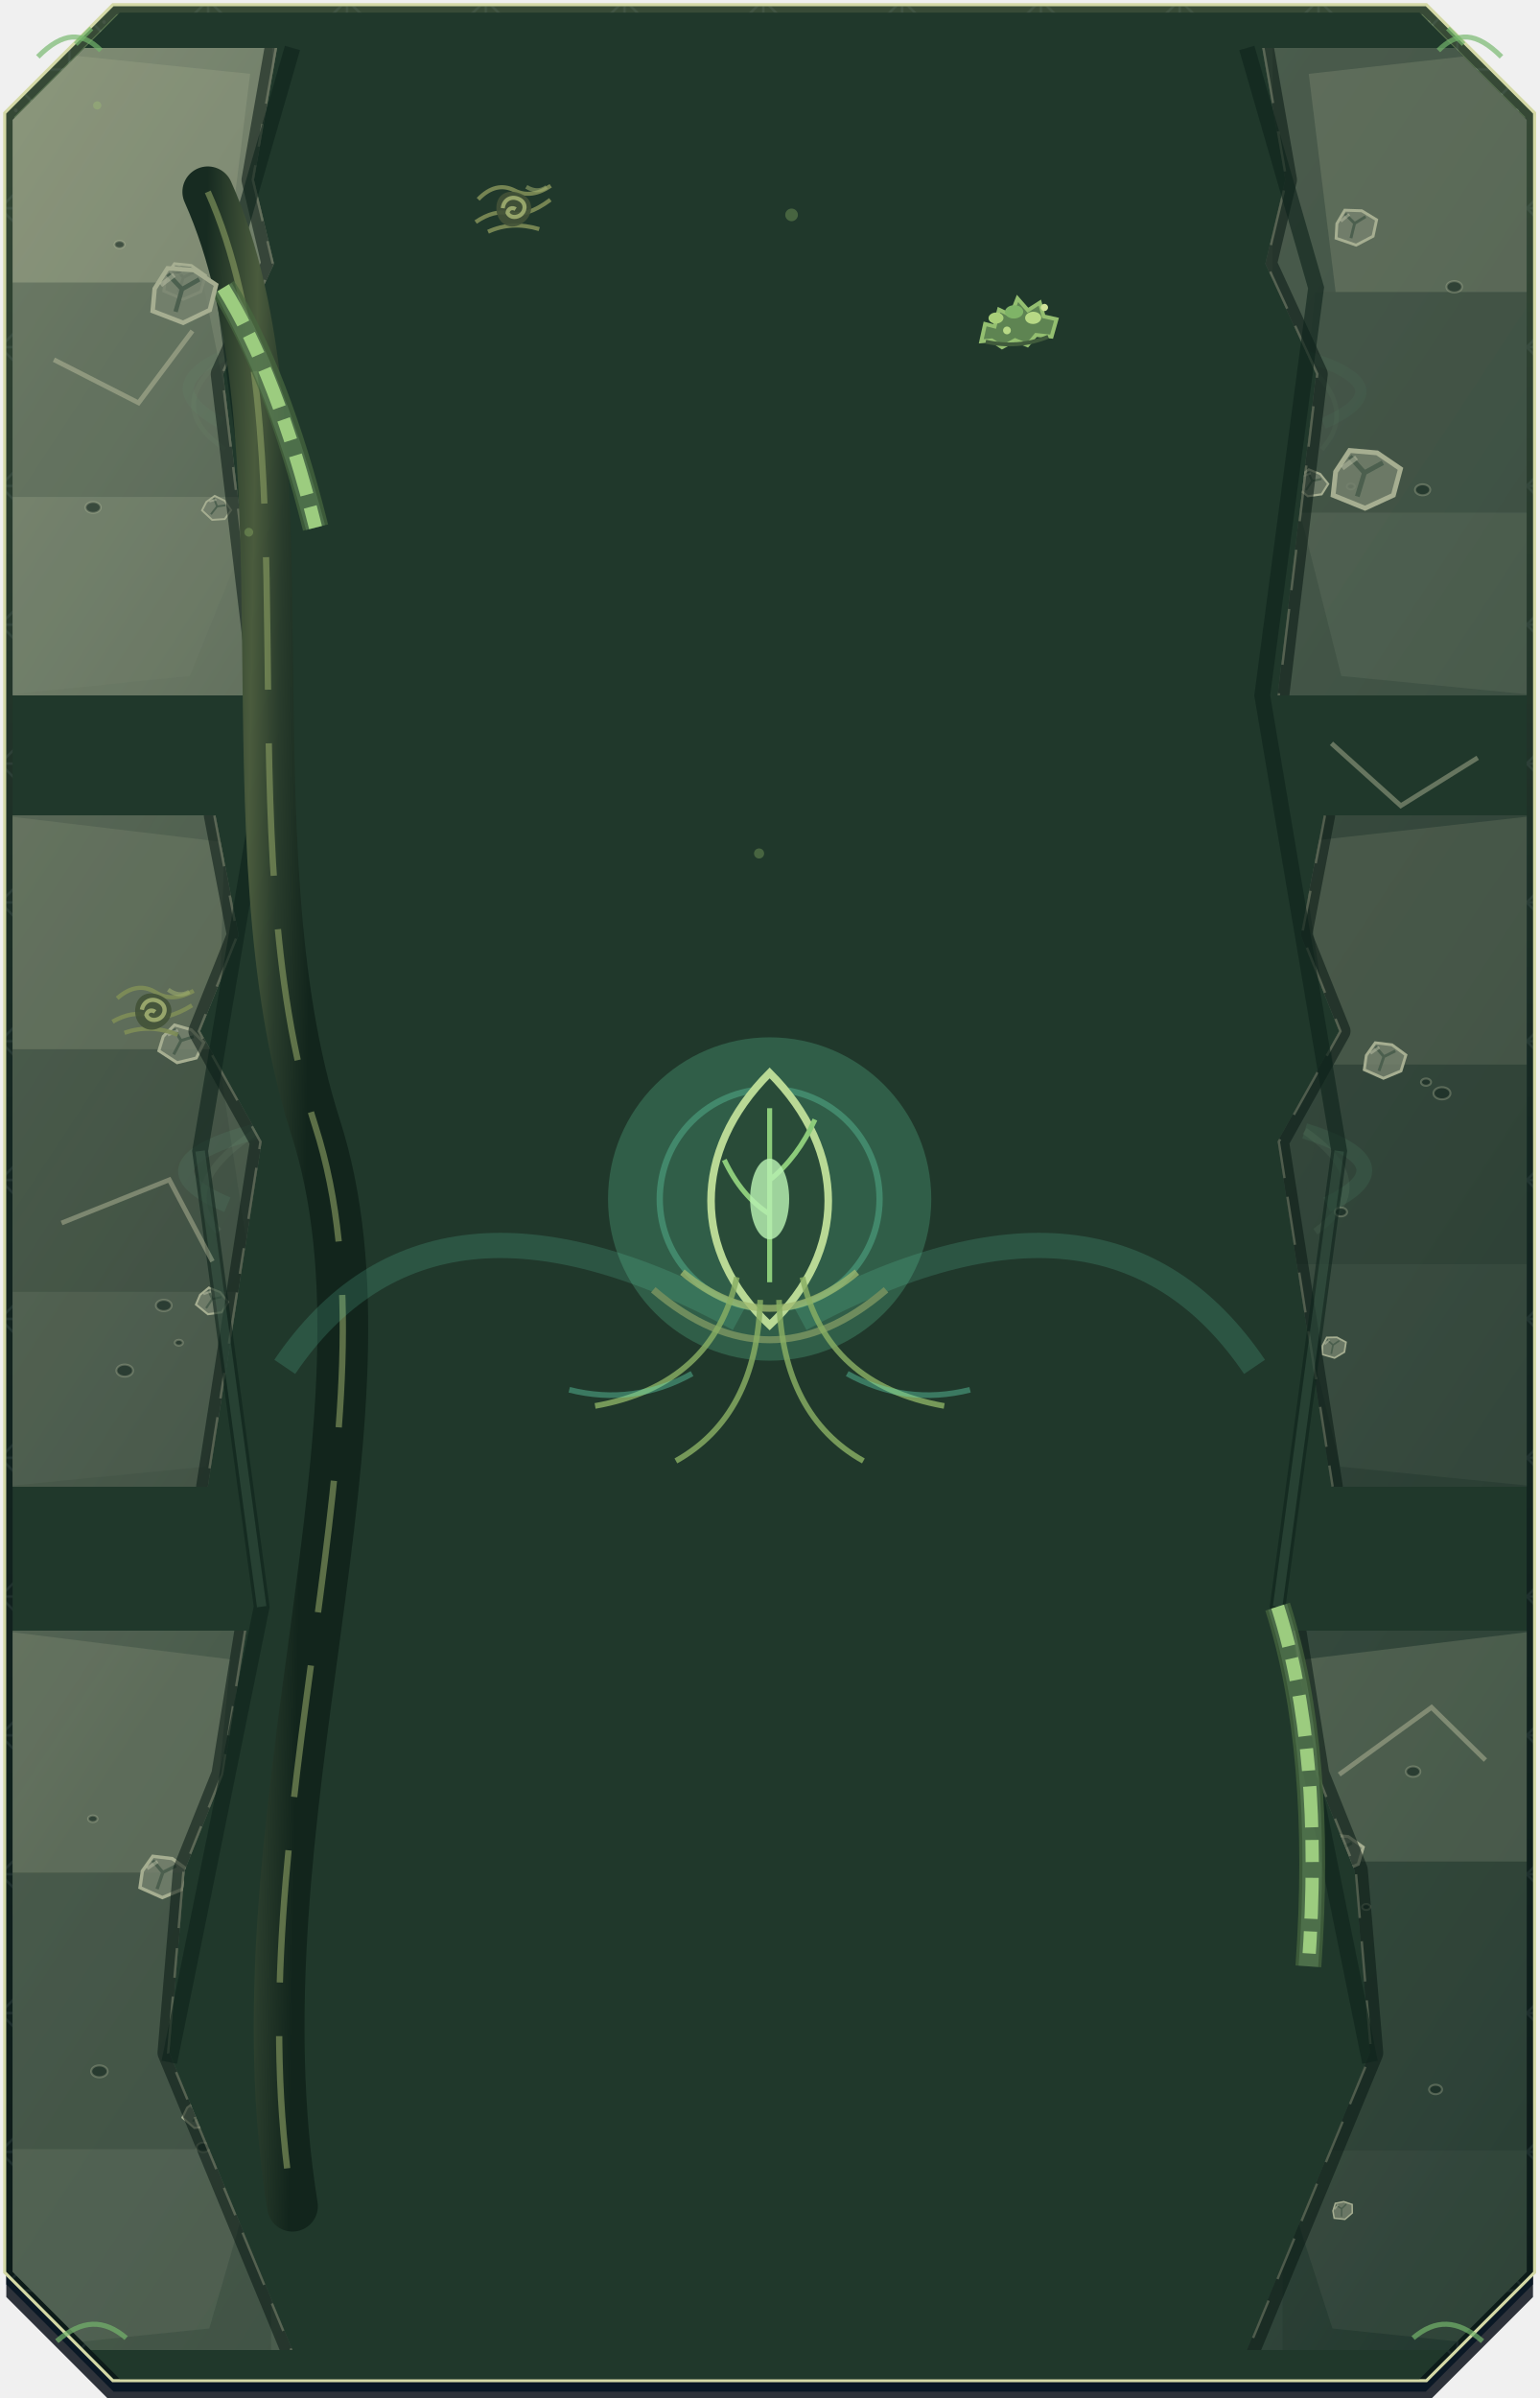
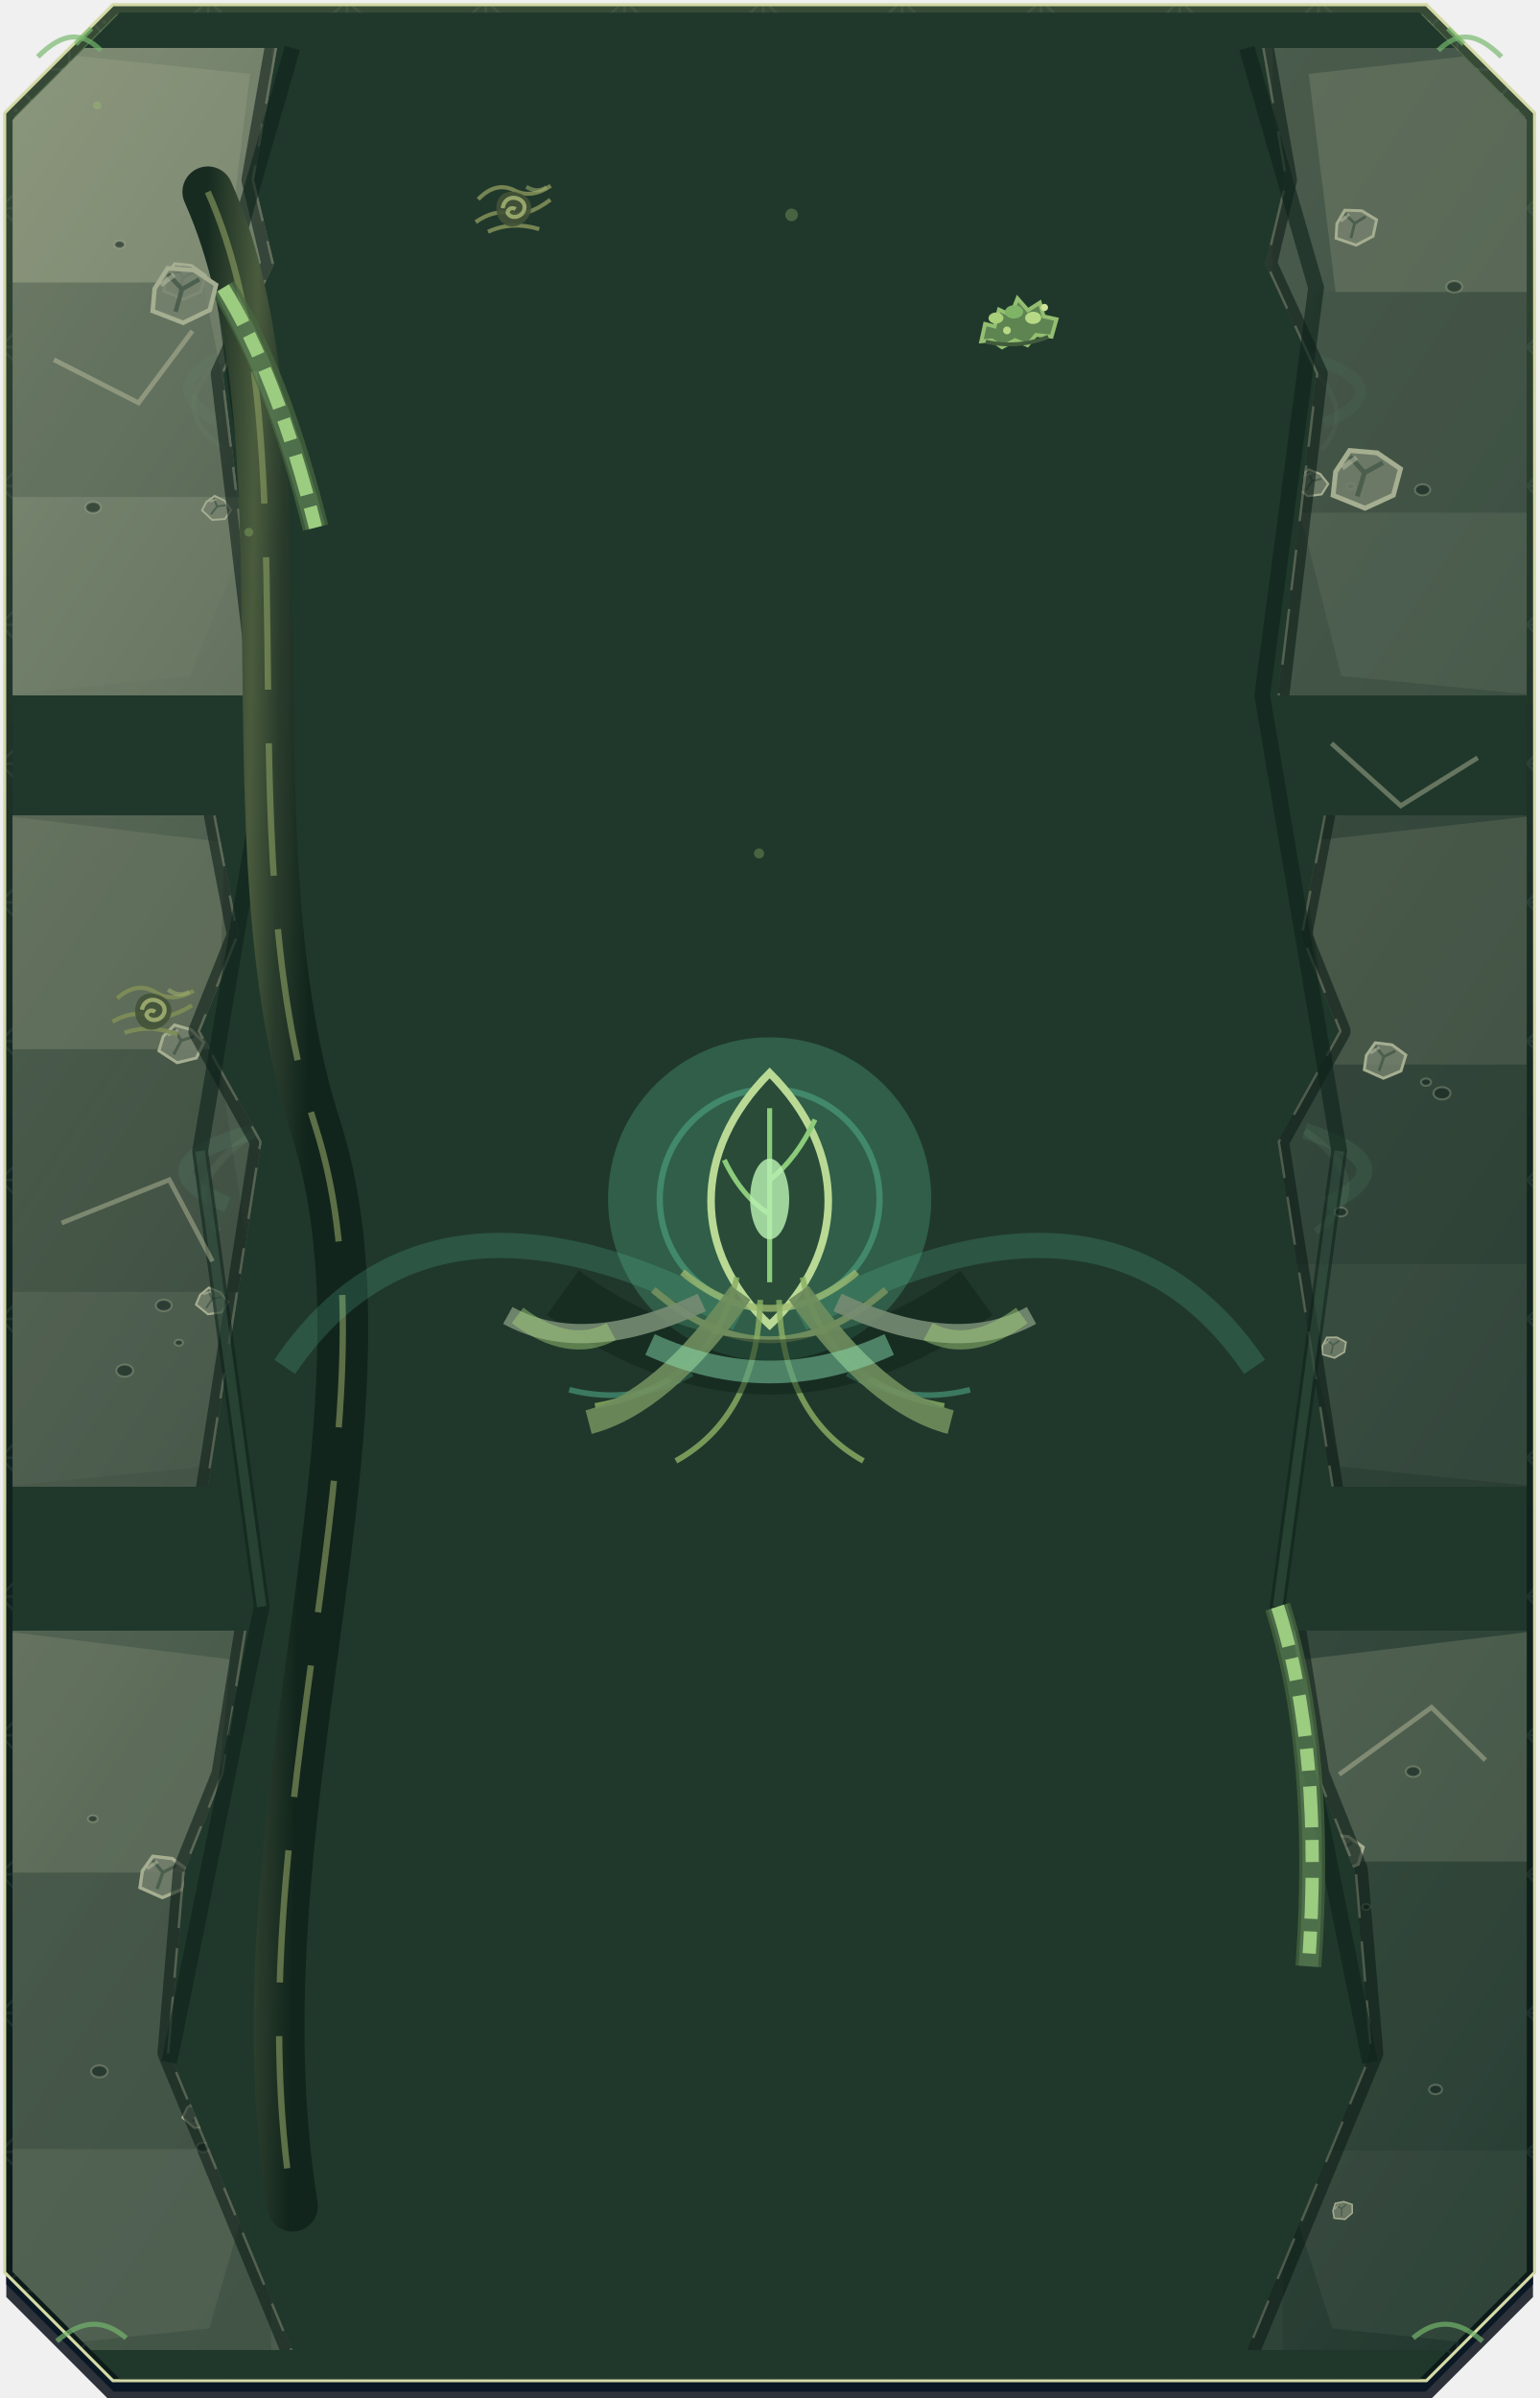
<svg xmlns="http://www.w3.org/2000/svg" width="976" height="1520" viewBox="0 0 488 760" role="img" aria-label="M7 panel normal" data-style="m11-enchanted-forest@0.1.0" data-geometry-shape="chamfered-angular" data-corner-radius="2" data-end-cap-depth="34">
  <defs>
    <linearGradient id="m11-panel-488x760-normal-plate" x1="0" y1="0" x2="0" y2="1">
      <stop offset="0" stop-color="#5C7650" />
      <stop offset=".48" stop-color="#20382B" />
      <stop offset="1" stop-color="#13251E" />
    </linearGradient>
    <linearGradient id="m11-panel-488x760-normal-primary" x1="0" y1="0" x2="0" y2="1">
      <stop offset="0" stop-color="#F1E8C8" />
      <stop offset=".45" stop-color="#66D9B2" />
      <stop offset="1" stop-color="#2A856F" />
    </linearGradient>
    <linearGradient id="m11-panel-488x760-normal-energy" x1="0" y1="0" x2="1" y2="0">
      <stop offset="0" stop-color="#B8E0A5" stop-opacity="0" />
      <stop offset=".5" stop-color="#B8E0A5" stop-opacity=".86" />
      <stop offset="1" stop-color="#B8E0A5" stop-opacity="0" />
    </linearGradient>
    <pattern id="m11-panel-488x760-normal-grain" width="28" height="28" patternUnits="userSpaceOnUse">
      <circle cx="5" cy="7" r=".6" fill="#FFFFFF" fill-opacity=".12" />
      <circle cx="20" cy="15" r=".45" fill="#061321" fill-opacity=".2" />
    </pattern>
    <pattern id="m11-panel-488x760-normal-plate-pattern" width="44" height="44" patternUnits="userSpaceOnUse">
      <path d="M0 22H44M22 0V44M0 22L22 0 44 22 22 44Z" fill="none" stroke="#D8FBFF" stroke-opacity=".12" stroke-width=".8" />
    </pattern>
    <mask id="m11-panel-488x760-normal-mask">
      <path d="M36 2H452L486 36V720L452 754H36L2 720V36Z" fill="white" />
    </mask>
  </defs>
  <g opacity="1">
    <g id="m11-panel-488x760-normal-outer-shadow" data-layer="outer-shadow" transform="translate(0 8)">
      <path d="M36 2H452L486 36V720L452 754H36L2 720V36Z" fill="#020812" opacity=".82" />
    </g>
    <g id="m11-panel-488x760-normal-connected-depth" data-layer="connected-depth" transform="translate(0 4)">
      <path d="M36 2H452L486 36V720L452 754H36L2 720V36Z" fill="#071522" opacity=".9" />
    </g>
    <g id="m11-panel-488x760-normal-outer-frame" data-layer="outer-frame">
      <path d="M36 2H452L486 36V720L452 754H36L2 720V36Z" fill="#071421" stroke="#D4D9A6" stroke-width="2" stroke-linejoin="miter" />
    </g>
    <g id="m11-panel-488x760-normal-inner-plate-fill" data-layer="inner-plate-fill">
      <path d="M36 2H452L486 36V720L452 754H36L2 720V36Z" fill="url(#m11-panel-488x760-normal-plate)" />
    </g>
    <g id="m11-panel-488x760-normal-surface-grain" data-layer="surface-grain" data-material-source="m8-ice-grain" mask="url(#m11-panel-488x760-normal-mask)">
      <rect width="488" height="760" fill="url(#m11-panel-488x760-normal-grain)" />
    </g>
    <g id="m11-panel-488x760-normal-surface-pattern" data-layer="surface-pattern" data-material-source="m8-crystal-facet-pattern" mask="url(#m11-panel-488x760-normal-mask)">
      <rect width="488" height="760" fill="url(#m11-panel-488x760-normal-plate-pattern)" />
    </g>
    <g id="m11-panel-488x760-normal-side-bevel-shade" data-layer="side-bevel-shade" mask="url(#m11-panel-488x760-normal-mask)">
      <path d="M36 2H452L486 36V720L452 754H36L2 720V36Z" fill="none" stroke="#020812" stroke-opacity=".38" stroke-width="5" />
    </g>
    <g id="m11-panel-488x760-normal-top-bevel-highlight" data-layer="top-bevel-highlight" mask="url(#m11-panel-488x760-normal-mask)">
      <path d="M44 8H444" stroke="#FFFFFF" stroke-opacity=".55" stroke-width="3" stroke-linecap="square" />
    </g>
    <g id="m11-panel-488x760-normal-cold-edge-accent" data-layer="cold-edge-accent" data-material-source="m8-cold-edge-accent" mask="url(#m11-panel-488x760-normal-mask)">
      <rect x="34" y="6" width="420" height="8" fill="url(#m11-panel-488x760-normal-energy)" />
    </g>
    <g id="m11-panel-488x760-normal-ornament-decal" data-layer="ornament-decal" data-material-source="m7-ornament-marks" mask="url(#m11-panel-488x760-normal-mask)">
      <path d="M42 747h16M430 747h16" stroke="#E6FCFF" stroke-opacity=".5" stroke-width="2" />
    </g>
    <g id="m8-panel-crystal-focal" data-layer="crystal-focal" data-slot="editable-crystal-focal" aria-label="editable crystal focal">
      <path d="M244 365l12 15-12 15-12-15Z" fill="#A9F7FF" fill-opacity=".42" stroke="#E8FEFF" stroke-width="1.5" />
      <path d="M244 365v30M232 380h24" stroke="#D7FBFF" stroke-opacity=".8" />
      <path d="M244 370l7 10-7 10-7-10Z" fill="#FFFFFF" fill-opacity=".5" />
    </g>
    <g id="m11-panel-material-stack" data-layer="forest-material-stack" data-material-families="weathered-stone,dark-wood,moss-lichen">
      <path d="M38 4H450L484 38V720L450 754H38L4 720V38Z" fill="#20382B" />
    </g>
    <g id="m11-panel-integrated-material-regions" data-layer="forest-integrated-material-regions" data-integration="construction-profile-connected" data-variation-seed="51731" data-density-class="panel" data-cluster-budget="5" data-speckle-budget="4" data-ornament-budget="4" data-profile-stages="4" data-state-contract="stable-living-presence" data-state="normal">
      <defs>
        <linearGradient id="m11-panel-stone-construction-depth" x2="1" y2="1">
          <stop stop-color="#BAC0A1" stop-opacity=".76" />
          <stop offset=".42" stop-color="#697765" stop-opacity=".72" />
          <stop offset="1" stop-color="#263C33" stop-opacity=".92" />
        </linearGradient>
        <linearGradient id="m11-panel-wood-construction-depth" x2=".8" y2=".2">
          <stop stop-color="#172B21" />
          <stop offset=".45" stop-color="#4A5B3D" />
          <stop offset=".7" stop-color="#293C2C" />
          <stop offset="1" stop-color="#12251C" />
        </linearGradient>
      </defs>
      <clipPath id="m11-panel-construction-clip">
        <path d="M38 4H450L484 38V720L450 754H38L4 720V38Z" />
      </clipPath>
      <defs>
        <clipPath id="m11-panel-stone-plate-1-clip">
          <path d="M0 15.2H87.84L80.52 57 86.864 83.6 70.76 118.579 82.96 220.4H0Z" />
        </clipPath>
        <clipPath id="m11-panel-stone-plate-2-clip">
          <path d="M0 258.4H68.32L75.64 296.4 63.44 326.8 82.96 361.779 65.88 471.2H0Z" />
        </clipPath>
        <clipPath id="m11-panel-stone-plate-3-clip">
          <path d="M0 516.8H78.08L70.76 562.4 58.56 592.8 53.68 650.579 92.72 744.8H0Z" />
        </clipPath>
        <clipPath id="m11-panel-stone-plate-4-clip">
          <path d="M488 15.2H400.16L407.48 57 401.136 83.6 417.24 118.579 405.04 220.4H488Z" />
        </clipPath>
        <clipPath id="m11-panel-stone-plate-5-clip">
          <path d="M488 258.4H419.68L412.36 296.4 424.56 326.8 405.04 361.779 422.12 471.2H488Z" />
        </clipPath>
        <clipPath id="m11-panel-stone-plate-6-clip">
          <path d="M488 516.8H409.92L417.24 562.4 429.44 592.8 434.32 650.579 395.28 744.8H488Z" />
        </clipPath>
      </defs>
      <g clip-path="url(#m11-panel-construction-clip)">
        <g data-layer="forest-stone-surface-region" data-material-family="stone" data-construction-profile="structural-plate,connected-tonal-planes,multi-scale-chips,pitted-weathering,irregular-inner-bevel,join-following-contact-darkening,fracture-field,contact-occlusion,light-facing-bevel">
          <path d="M0 15.2H87.84L80.52 57 86.864 83.6 70.76 118.579 82.96 220.4H0ZM0 258.4H68.32L75.64 296.4 63.44 326.8 82.96 361.779 65.88 471.2H0ZM0 516.8H78.08L70.76 562.4 58.56 592.8 53.68 650.579 92.72 744.8H0ZM488 15.2H400.16L407.48 57 401.136 83.6 417.24 118.579 405.04 220.4H488ZM488 258.4H419.68L412.36 296.4 424.56 326.8 405.04 361.779 422.12 471.2H488ZM488 516.8H409.92L417.24 562.4 429.44 592.8 434.32 650.579 395.28 744.8H488Z" fill="url(#m11-panel-stone-construction-depth)" />
          <g data-layer="forest-stone-plate-interior" data-plate-index="1" data-material-family="stone" data-variation-seed="51731" data-weathering-scale="connected-multi-scale" clip-path="url(#m11-panel-stone-plate-1-clip)">
            <path data-layer="forest-stone-connected-tonal-plane" data-plane-index="1" d="M0 15.2L79.29 23.41 71.10 89.53H0Z" fill="#D0D1AE" fill-opacity="0.21" />
            <path data-layer="forest-stone-connected-tonal-plane" data-plane-index="2" d="M0 89.53L64.36 89.53 77.96 157.49H0Z" fill="#435649" fill-opacity="0.27" />
            <path data-layer="forest-stone-connected-tonal-plane" data-plane-index="3" d="M0 157.49L83.18 157.49 60.14 214.24L0 220.4Z" fill="#929B85" fill-opacity="0.17" />
            <path data-layer="forest-stone-focal-zone-relief-falloff" data-focal-proximity="0.28" d="M0 15.2H86.32V220.40H0Z" fill="#0D2119" fill-opacity="0.14" />
            <path data-layer="forest-focal-zone-stone-receiver" data-receiver-zone="inner-rail" d="M73.45 111.64Q47.71 121.90 70.24 134.22" fill="none" stroke="#73D5A8" stroke-width="3.6" stroke-opacity="0.04" />
            <path data-layer="forest-focal-zone-moss-receiver" data-receiver-zone="inner-rail" d="M73.45 111.64Q50.41 128.06 71.33 142.42" fill="none" stroke="#C4F3B7" stroke-width="1.5" stroke-opacity="0.03" />
            <g data-layer="forest-stone-plate-chip" data-chip-scale="primary" transform="translate(58.79 89.12) rotate(-1)">
              <g data-layer="forest-stone-chip-cluster" data-material-family="stone" transform="scale(1.303)">
                <path d="M-4.8-1.2l2.2-3.1 4.1.5 3.4 2.5-1.2 3.9-4.3 1.8-4.7-2.1Z" fill="#75816E" fill-opacity=".82" stroke="#A6AE91" stroke-width="0.70" />
                <path d="M-2.6-3.4l2.1 2.5 2.8-1.4M-.5-.9l-1.2 3.5" fill="none" stroke="#495C4C" stroke-width="0.70" stroke-opacity=".9" />
                <path d="M-3.8-1.7l2.2-1.5" stroke="#C0C5A9" stroke-width="0.70" stroke-opacity=".48" />
              </g>
            </g>
            <g data-layer="forest-stone-plate-chip" data-chip-scale="secondary" transform="translate(68.97 161.37) rotate(19)">
              <g data-layer="forest-stone-chip-cluster" data-material-family="stone" transform="scale(0.855)">
                <path d="M-4.8-1.2l2.2-3.1 4.1.5 3.4 2.5-1.2 3.9-4.3 1.8-4.7-2.1Z" fill="#75816E" fill-opacity=".82" stroke="#A6AE91" stroke-width="0.70" />
                <path d="M-2.6-3.4l2.1 2.5 2.8-1.4M-.5-.9l-1.2 3.5" fill="none" stroke="#495C4C" stroke-width="0.70" stroke-opacity=".9" />
                <path d="M-3.8-1.7l2.2-1.5" stroke="#C0C5A9" stroke-width="0.70" stroke-opacity=".48" />
              </g>
            </g>
            <g data-layer="forest-stone-plate-pits" data-pit-count="3">
              <ellipse data-layer="forest-stone-plate-pit" cx="56.09" cy="85.69" rx="1.75" ry="1.26" fill="#172B23" fill-opacity=".62" stroke="#BCC2A2" stroke-width=".65" stroke-opacity=".32" />
              <ellipse data-layer="forest-stone-plate-pit" cx="29.52" cy="160.83" rx="2.41" ry="1.73" fill="#172B23" fill-opacity=".62" stroke="#BCC2A2" stroke-width=".65" stroke-opacity=".32" />
              <ellipse data-layer="forest-stone-plate-pit" cx="37.90" cy="77.51" rx="1.59" ry="1.15" fill="#172B23" fill-opacity=".62" stroke="#BCC2A2" stroke-width=".65" stroke-opacity=".32" />
            </g>
            <path data-layer="forest-stone-plate-contact-darkening" data-join-following="true" d="M87.84 15.2L80.52 57 86.864 83.6 70.76 118.579 82.96 220.4" fill="none" stroke="#091A15" stroke-width="7.9" stroke-opacity=".56" stroke-linecap="round" stroke-linejoin="round" />
            <path data-layer="forest-stone-irregular-inner-bevel-break" d="M87.84 15.2L80.52 57 86.864 83.6 70.76 118.579 82.96 220.4" fill="none" stroke="#D9D9B2" stroke-width="1.5" stroke-opacity="0.28" stroke-dasharray="18.0 6.5 7.3 6" />
          </g>
          <g data-layer="forest-stone-plate-interior" data-plate-index="2" data-material-family="stone" data-variation-seed="51731" data-weathering-scale="connected-multi-scale" clip-path="url(#m11-panel-stone-plate-2-clip)">
            <path data-layer="forest-stone-connected-tonal-plane" data-plane-index="1" d="M0 258.4L71.12 266.91 69.26 332.53H0Z" fill="#D0D1AE" fill-opacity="0.21" />
            <path data-layer="forest-stone-connected-tonal-plane" data-plane-index="2" d="M0 332.53L68.92 332.53 80.49 409.44H0Z" fill="#435649" fill-opacity="0.30" />
            <path data-layer="forest-stone-connected-tonal-plane" data-plane-index="3" d="M0 409.44L80.84 409.44 65.13 464.82L0 471.2Z" fill="#929B85" fill-opacity="0.15" />
            <path data-layer="forest-stone-focal-zone-relief-falloff" data-focal-proximity="1" d="M0 258.4H84.91V471.20H0Z" fill="#0D2119" fill-opacity="0.30" />
            <path data-layer="forest-focal-zone-stone-receiver" data-receiver-zone="inner-rail" d="M81.54 358.42Q41.76 369.06 72.08 381.82" fill="none" stroke="#73D5A8" stroke-width="5.0" stroke-opacity="0.08" />
            <path data-layer="forest-focal-zone-moss-receiver" data-receiver-zone="inner-rail" d="M81.54 358.42Q55.25 375.44 69.36 390.34" fill="none" stroke="#C4F3B7" stroke-width="2.2" stroke-opacity="0.06" />
            <g data-layer="forest-stone-plate-chip" data-chip-scale="primary" transform="translate(57.87 331.09) rotate(9)">
              <g data-layer="forest-stone-chip-cluster" data-material-family="stone" transform="scale(1.342)">
                <path d="M-4.8-1.2l2.2-3.1 4.1.5 3.4 2.5-1.2 3.9-4.3 1.8-4.7-2.1Z" fill="#75816E" fill-opacity=".82" stroke="#A6AE91" stroke-width="0.70" />
                <path d="M-2.6-3.4l2.1 2.5 2.8-1.4M-.5-.9l-1.2 3.5" fill="none" stroke="#495C4C" stroke-width="0.70" stroke-opacity=".9" />
                <path d="M-3.8-1.7l2.2-1.5" stroke="#C0C5A9" stroke-width="0.70" stroke-opacity=".48" />
              </g>
            </g>
            <g data-layer="forest-stone-plate-chip" data-chip-scale="secondary" transform="translate(67.53 412.64) rotate(15)">
              <g data-layer="forest-stone-chip-cluster" data-material-family="stone" transform="scale(0.945)">
                <path d="M-4.8-1.2l2.2-3.1 4.1.5 3.4 2.5-1.2 3.9-4.3 1.8-4.7-2.1Z" fill="#75816E" fill-opacity=".82" stroke="#A6AE91" stroke-width="0.70" />
                <path d="M-2.6-3.4l2.1 2.5 2.8-1.4M-.5-.9l-1.2 3.5" fill="none" stroke="#495C4C" stroke-width="0.70" stroke-opacity=".9" />
                <path d="M-3.8-1.7l2.2-1.5" stroke="#C0C5A9" stroke-width="0.70" stroke-opacity=".48" />
              </g>
            </g>
            <g data-layer="forest-stone-plate-pits" data-pit-count="3">
              <ellipse data-layer="forest-stone-plate-pit" cx="51.92" cy="413.74" rx="2.49" ry="1.79" fill="#172B23" fill-opacity=".62" stroke="#BCC2A2" stroke-width=".65" stroke-opacity=".32" />
              <ellipse data-layer="forest-stone-plate-pit" cx="39.54" cy="434.38" rx="2.64" ry="1.90" fill="#172B23" fill-opacity=".62" stroke="#BCC2A2" stroke-width=".65" stroke-opacity=".32" />
              <ellipse data-layer="forest-stone-plate-pit" cx="56.70" cy="425.55" rx="1.28" ry="0.92" fill="#172B23" fill-opacity=".62" stroke="#BCC2A2" stroke-width=".65" stroke-opacity=".32" />
            </g>
            <path data-layer="forest-stone-plate-contact-darkening" data-join-following="true" d="M68.32 258.4L75.64 296.4 63.44 326.8 82.96 361.779 65.88 471.2" fill="none" stroke="#091A15" stroke-width="7.4" stroke-opacity=".56" stroke-linecap="round" stroke-linejoin="round" />
            <path data-layer="forest-stone-irregular-inner-bevel-break" d="M68.32 258.4L75.64 296.4 63.44 326.8 82.96 361.779 65.88 471.2" fill="none" stroke="#D9D9B2" stroke-width="1.5" stroke-opacity="0.28" stroke-dasharray="16.4 9.4 8.2 6" />
          </g>
          <g data-layer="forest-stone-plate-interior" data-plate-index="3" data-material-family="stone" data-variation-seed="51731" data-weathering-scale="connected-multi-scale" clip-path="url(#m11-panel-stone-plate-3-clip)">
            <path data-layer="forest-stone-connected-tonal-plane" data-plane-index="1" d="M0 516.8L73.07 525.92 66.48 593.49H0Z" fill="#D0D1AE" fill-opacity="0.18" />
            <path data-layer="forest-stone-connected-tonal-plane" data-plane-index="2" d="M0 593.49L65.38 593.49 78.94 681.14H0Z" fill="#435649" fill-opacity="0.24" />
            <path data-layer="forest-stone-connected-tonal-plane" data-plane-index="3" d="M0 681.14L82.87 681.14 66.35 737.96L0 744.8Z" fill="#929B85" fill-opacity="0.19" />
            <path data-layer="forest-stone-focal-zone-relief-falloff" data-focal-proximity="0.28" d="M0 516.8H85.95V744.80H0Z" fill="#0D2119" fill-opacity="0.14" />
            <path data-layer="forest-focal-zone-stone-receiver" data-receiver-zone="inner-rail" d="M78.08 623.96Q43.20 635.36 68.36 649.04" fill="none" stroke="#73D5A8" stroke-width="3.6" stroke-opacity="0.04" />
            <path data-layer="forest-focal-zone-moss-receiver" data-receiver-zone="inner-rail" d="M78.08 623.96Q56.67 642.20 69.73 658.16" fill="none" stroke="#C4F3B7" stroke-width="1.5" stroke-opacity="0.03" />
            <g data-layer="forest-stone-plate-chip" data-chip-scale="primary" transform="translate(52.36 594.78) rotate(0)">
              <g data-layer="forest-stone-chip-cluster" data-material-family="stone" transform="scale(1.505)">
                <path d="M-4.8-1.2l2.2-3.1 4.1.5 3.4 2.5-1.2 3.9-4.3 1.8-4.7-2.1Z" fill="#75816E" fill-opacity=".82" stroke="#A6AE91" stroke-width="0.70" />
                <path d="M-2.6-3.4l2.1 2.5 2.8-1.4M-.5-.9l-1.2 3.5" fill="none" stroke="#495C4C" stroke-width="0.70" stroke-opacity=".9" />
                <path d="M-3.8-1.7l2.2-1.5" stroke="#C0C5A9" stroke-width="0.70" stroke-opacity=".48" />
              </g>
            </g>
            <g data-layer="forest-stone-plate-chip" data-chip-scale="secondary" transform="translate(63.43 670.49) rotate(17)">
              <g data-layer="forest-stone-chip-cluster" data-material-family="stone" transform="scale(0.97)">
                <path d="M-4.8-1.2l2.2-3.1 4.1.5 3.4 2.5-1.2 3.9-4.3 1.8-4.7-2.1Z" fill="#75816E" fill-opacity=".82" stroke="#A6AE91" stroke-width="0.70" />
                <path d="M-2.6-3.4l2.1 2.5 2.8-1.4M-.5-.9l-1.2 3.5" fill="none" stroke="#495C4C" stroke-width="0.70" stroke-opacity=".9" />
                <path d="M-3.8-1.7l2.2-1.5" stroke="#C0C5A9" stroke-width="0.70" stroke-opacity=".48" />
              </g>
            </g>
            <g data-layer="forest-stone-plate-pits" data-pit-count="3">
              <ellipse data-layer="forest-stone-plate-pit" cx="64.45" cy="680.58" rx="2.07" ry="1.49" fill="#172B23" fill-opacity=".62" stroke="#BCC2A2" stroke-width=".65" stroke-opacity=".32" />
              <ellipse data-layer="forest-stone-plate-pit" cx="29.43" cy="576.43" rx="1.48" ry="1.06" fill="#172B23" fill-opacity=".62" stroke="#BCC2A2" stroke-width=".65" stroke-opacity=".32" />
              <ellipse data-layer="forest-stone-plate-pit" cx="31.51" cy="656.48" rx="2.60" ry="1.88" fill="#172B23" fill-opacity=".62" stroke="#BCC2A2" stroke-width=".65" stroke-opacity=".32" />
            </g>
            <path data-layer="forest-stone-plate-contact-darkening" data-join-following="true" d="M78.08 516.8L70.76 562.4 58.56 592.8 53.68 650.579 92.72 744.8" fill="none" stroke="#091A15" stroke-width="7.5" stroke-opacity=".56" stroke-linecap="round" stroke-linejoin="round" />
            <path data-layer="forest-stone-irregular-inner-bevel-break" d="M78.08 516.8L70.76 562.4 58.56 592.8 53.68 650.579 92.72 744.8" fill="none" stroke="#D9D9B2" stroke-width="1.5" stroke-opacity="0.28" stroke-dasharray="17.9 6.4 9.4 6" />
          </g>
          <g data-layer="forest-stone-plate-interior" data-plate-index="4" data-material-family="stone" data-variation-seed="51731" data-weathering-scale="connected-multi-scale" clip-path="url(#m11-panel-stone-plate-4-clip)">
            <path data-layer="forest-stone-connected-tonal-plane" data-plane-index="1" d="M488 15.2L414.92 23.41 423.42 92.55H488Z" fill="#D0D1AE" fill-opacity="0.20" />
            <path data-layer="forest-stone-connected-tonal-plane" data-plane-index="2" d="M488 92.55L416.95 92.55 409.64 162.47H488Z" fill="#435649" fill-opacity="0.24" />
            <path data-layer="forest-stone-connected-tonal-plane" data-plane-index="3" d="M488 162.47L412.14 162.47 425.24 214.24L488 220.4Z" fill="#929B85" fill-opacity="0.18" />
            <path data-layer="forest-stone-focal-zone-relief-falloff" data-focal-proximity="0.28" d="M488 15.2H403.43V220.40H488Z" fill="#0D2119" fill-opacity="0.14" />
            <path data-layer="forest-focal-zone-stone-receiver" data-receiver-zone="inner-rail" d="M409.55 111.64Q447.54 121.90 419.56 134.22" fill="none" stroke="#73D5A8" stroke-width="3.6" stroke-opacity="0.04" />
            <path data-layer="forest-focal-zone-moss-receiver" data-receiver-zone="inner-rail" d="M409.55 111.64Q431.97 128.06 419.03 142.42" fill="none" stroke="#C4F3B7" stroke-width="1.5" stroke-opacity="0.03" />
            <g data-layer="forest-stone-plate-chip" data-chip-scale="primary" transform="translate(430.20 71.91) rotate(-5)">
              <g data-layer="forest-stone-chip-cluster" data-material-family="stone" transform="scale(1.304)">
                <path d="M-4.8-1.2l2.2-3.1 4.1.5 3.4 2.5-1.2 3.9-4.3 1.8-4.7-2.1Z" fill="#75816E" fill-opacity=".82" stroke="#A6AE91" stroke-width="0.70" />
                <path d="M-2.6-3.4l2.1 2.5 2.8-1.4M-.5-.9l-1.2 3.5" fill="none" stroke="#495C4C" stroke-width="0.70" stroke-opacity=".9" />
                <path d="M-3.8-1.7l2.2-1.5" stroke="#C0C5A9" stroke-width="0.70" stroke-opacity=".48" />
              </g>
            </g>
            <g data-layer="forest-stone-plate-chip" data-chip-scale="secondary" transform="translate(416.24 153.36) rotate(15)">
              <g data-layer="forest-stone-chip-cluster" data-material-family="stone" transform="scale(0.953)">
                <path d="M-4.8-1.2l2.2-3.1 4.1.5 3.4 2.5-1.2 3.9-4.3 1.8-4.7-2.1Z" fill="#75816E" fill-opacity=".82" stroke="#A6AE91" stroke-width="0.70" />
                <path d="M-2.6-3.4l2.1 2.5 2.8-1.4M-.5-.9l-1.2 3.5" fill="none" stroke="#495C4C" stroke-width="0.70" stroke-opacity=".9" />
                <path d="M-3.8-1.7l2.2-1.5" stroke="#C0C5A9" stroke-width="0.70" stroke-opacity=".48" />
              </g>
            </g>
            <g data-layer="forest-stone-plate-pits" data-pit-count="3">
              <ellipse data-layer="forest-stone-plate-pit" cx="428.25" cy="154.17" rx="1.24" ry="0.89" fill="#172B23" fill-opacity=".62" stroke="#BCC2A2" stroke-width=".65" stroke-opacity=".32" />
              <ellipse data-layer="forest-stone-plate-pit" cx="451.01" cy="155.23" rx="2.40" ry="1.73" fill="#172B23" fill-opacity=".62" stroke="#BCC2A2" stroke-width=".65" stroke-opacity=".32" />
              <ellipse data-layer="forest-stone-plate-pit" cx="461.05" cy="90.90" rx="2.48" ry="1.79" fill="#172B23" fill-opacity=".62" stroke="#BCC2A2" stroke-width=".65" stroke-opacity=".32" />
            </g>
            <path data-layer="forest-stone-plate-contact-darkening" data-join-following="true" d="M400.16 15.2L407.48 57 401.136 83.6 417.24 118.579 405.04 220.4" fill="none" stroke="#091A15" stroke-width="7.4" stroke-opacity=".56" stroke-linecap="round" stroke-linejoin="round" />
            <path data-layer="forest-stone-irregular-inner-bevel-break" d="M400.16 15.2L407.48 57 401.136 83.6 417.24 118.579 405.04 220.4" fill="none" stroke="#D9D9B2" stroke-width="1.5" stroke-opacity="0.28" stroke-dasharray="17.8 9.1 12.9 6" />
          </g>
          <g data-layer="forest-stone-plate-interior" data-plate-index="5" data-material-family="stone" data-variation-seed="51731" data-weathering-scale="connected-multi-scale" clip-path="url(#m11-panel-stone-plate-5-clip)">
            <path data-layer="forest-stone-connected-tonal-plane" data-plane-index="1" d="M488 258.4L412.02 266.91 422.67 337.40H488Z" fill="#D0D1AE" fill-opacity="0.20" />
            <path data-layer="forest-stone-connected-tonal-plane" data-plane-index="2" d="M488 337.40L421.56 337.40 409.51 400.66H488Z" fill="#435649" fill-opacity="0.27" />
            <path data-layer="forest-stone-connected-tonal-plane" data-plane-index="3" d="M488 400.66L409.41 400.66 424.91 464.82L488 471.2Z" fill="#929B85" fill-opacity="0.15" />
            <path data-layer="forest-stone-focal-zone-relief-falloff" data-focal-proximity="1" d="M488 258.4H403.73V471.20H488Z" fill="#0D2119" fill-opacity="0.30" />
            <path data-layer="forest-focal-zone-stone-receiver" data-receiver-zone="inner-rail" d="M413.62 358.42Q447.52 369.06 420.65 381.82" fill="none" stroke="#73D5A8" stroke-width="5.0" stroke-opacity="0.08" />
            <path data-layer="forest-focal-zone-moss-receiver" data-receiver-zone="inner-rail" d="M413.62 358.42Q438.05 375.44 417.00 390.34" fill="none" stroke="#C4F3B7" stroke-width="2.2" stroke-opacity="0.06" />
            <g data-layer="forest-stone-plate-chip" data-chip-scale="primary" transform="translate(439.37 336.05) rotate(0)">
              <g data-layer="forest-stone-chip-cluster" data-material-family="stone" transform="scale(1.294)">
                <path d="M-4.8-1.2l2.2-3.1 4.1.5 3.4 2.5-1.2 3.9-4.3 1.8-4.7-2.1Z" fill="#75816E" fill-opacity=".82" stroke="#A6AE91" stroke-width="0.70" />
                <path d="M-2.6-3.4l2.1 2.5 2.8-1.4M-.5-.9l-1.2 3.5" fill="none" stroke="#495C4C" stroke-width="0.70" stroke-opacity=".9" />
                <path d="M-3.8-1.7l2.2-1.5" stroke="#C0C5A9" stroke-width="0.70" stroke-opacity=".48" />
              </g>
            </g>
            <g data-layer="forest-stone-plate-chip" data-chip-scale="secondary" transform="translate(423.08 426.92) rotate(-8)">
              <g data-layer="forest-stone-chip-cluster" data-material-family="stone" transform="scale(0.777)">
                <path d="M-4.8-1.2l2.2-3.1 4.1.5 3.4 2.5-1.2 3.9-4.3 1.8-4.7-2.1Z" fill="#75816E" fill-opacity=".82" stroke="#A6AE91" stroke-width="0.70" />
                <path d="M-2.6-3.4l2.1 2.5 2.8-1.4M-.5-.9l-1.2 3.5" fill="none" stroke="#495C4C" stroke-width="0.70" stroke-opacity=".9" />
                <path d="M-3.8-1.7l2.2-1.5" stroke="#C0C5A9" stroke-width="0.70" stroke-opacity=".48" />
              </g>
            </g>
            <g data-layer="forest-stone-plate-pits" data-pit-count="3">
              <ellipse data-layer="forest-stone-plate-pit" cx="425.11" cy="384.11" rx="1.94" ry="1.39" fill="#172B23" fill-opacity=".62" stroke="#BCC2A2" stroke-width=".65" stroke-opacity=".32" />
              <ellipse data-layer="forest-stone-plate-pit" cx="452.09" cy="342.96" rx="1.58" ry="1.14" fill="#172B23" fill-opacity=".62" stroke="#BCC2A2" stroke-width=".65" stroke-opacity=".32" />
              <ellipse data-layer="forest-stone-plate-pit" cx="457.14" cy="346.49" rx="2.68" ry="1.93" fill="#172B23" fill-opacity=".62" stroke="#BCC2A2" stroke-width=".65" stroke-opacity=".32" />
            </g>
            <path data-layer="forest-stone-plate-contact-darkening" data-join-following="true" d="M419.68 258.4L412.36 296.4 424.56 326.8 405.04 361.779 422.12 471.2" fill="none" stroke="#091A15" stroke-width="7.2" stroke-opacity=".56" stroke-linecap="round" stroke-linejoin="round" />
            <path data-layer="forest-stone-irregular-inner-bevel-break" d="M419.68 258.4L412.36 296.4 424.56 326.8 405.04 361.779 422.12 471.2" fill="none" stroke="#D9D9B2" stroke-width="1.5" stroke-opacity="0.28" stroke-dasharray="15.4 8.9 12.8 6" />
          </g>
          <g data-layer="forest-stone-plate-interior" data-plate-index="6" data-material-family="stone" data-variation-seed="51731" data-weathering-scale="connected-multi-scale" clip-path="url(#m11-panel-stone-plate-6-clip)">
            <path data-layer="forest-stone-connected-tonal-plane" data-plane-index="1" d="M488 516.8L413.37 525.92 419.79 589.99H488Z" fill="#D0D1AE" fill-opacity="0.21" />
            <path data-layer="forest-stone-connected-tonal-plane" data-plane-index="2" d="M488 589.99L418.85 589.99 410.34 681.55H488Z" fill="#435649" fill-opacity="0.27" />
            <path data-layer="forest-stone-connected-tonal-plane" data-plane-index="3" d="M488 681.55L404.21 681.55 422.42 737.96L488 744.8Z" fill="#929B85" fill-opacity="0.13" />
            <path data-layer="forest-stone-focal-zone-relief-falloff" data-focal-proximity="0.28" d="M488 516.8H406.63V744.80H488Z" fill="#0D2119" fill-opacity="0.14" />
            <path data-layer="forest-focal-zone-stone-receiver" data-receiver-zone="inner-rail" d="M406.74 623.96Q447.58 635.36 424.12 649.04" fill="none" stroke="#73D5A8" stroke-width="3.6" stroke-opacity="0.04" />
            <path data-layer="forest-focal-zone-moss-receiver" data-receiver-zone="inner-rail" d="M406.74 623.96Q430.44 642.20 417.04 658.16" fill="none" stroke="#C4F3B7" stroke-width="1.5" stroke-opacity="0.03" />
            <g data-layer="forest-stone-plate-chip" data-chip-scale="primary" transform="translate(425.48 587.33) rotate(-1)">
              <g data-layer="forest-stone-chip-cluster" data-material-family="stone" transform="scale(1.374)">
                <path d="M-4.8-1.2l2.2-3.1 4.1.5 3.4 2.5-1.2 3.9-4.3 1.8-4.7-2.1Z" fill="#75816E" fill-opacity=".82" stroke="#A6AE91" stroke-width="0.70" />
                <path d="M-2.6-3.4l2.1 2.5 2.8-1.4M-.5-.9l-1.2 3.5" fill="none" stroke="#495C4C" stroke-width="0.70" stroke-opacity=".9" />
                <path d="M-3.8-1.7l2.2-1.5" stroke="#C0C5A9" stroke-width="0.70" stroke-opacity=".48" />
              </g>
            </g>
            <g data-layer="forest-stone-plate-chip" data-chip-scale="secondary" transform="translate(425.85 700.48) rotate(-18)">
              <g data-layer="forest-stone-chip-cluster" data-material-family="stone" transform="scale(0.663)">
                <path d="M-4.8-1.2l2.2-3.1 4.1.5 3.4 2.5-1.2 3.9-4.3 1.8-4.7-2.1Z" fill="#75816E" fill-opacity=".82" stroke="#A6AE91" stroke-width="0.70" />
                <path d="M-2.6-3.4l2.1 2.5 2.8-1.4M-.5-.9l-1.2 3.5" fill="none" stroke="#495C4C" stroke-width="0.70" stroke-opacity=".9" />
                <path d="M-3.8-1.7l2.2-1.5" stroke="#C0C5A9" stroke-width="0.70" stroke-opacity=".48" />
              </g>
            </g>
            <g data-layer="forest-stone-plate-pits" data-pit-count="3">
              <ellipse data-layer="forest-stone-plate-pit" cx="447.99" cy="561.47" rx="2.28" ry="1.64" fill="#172B23" fill-opacity=".62" stroke="#BCC2A2" stroke-width=".65" stroke-opacity=".32" />
              <ellipse data-layer="forest-stone-plate-pit" cx="433.13" cy="604.38" rx="1.29" ry="0.93" fill="#172B23" fill-opacity=".62" stroke="#BCC2A2" stroke-width=".65" stroke-opacity=".32" />
              <ellipse data-layer="forest-stone-plate-pit" cx="455.12" cy="662.21" rx="2.05" ry="1.48" fill="#172B23" fill-opacity=".62" stroke="#BCC2A2" stroke-width=".65" stroke-opacity=".32" />
            </g>
            <path data-layer="forest-stone-plate-contact-darkening" data-join-following="true" d="M409.92 516.8L417.24 562.4 429.44 592.8 434.32 650.579 395.28 744.8" fill="none" stroke="#091A15" stroke-width="8.4" stroke-opacity=".56" stroke-linecap="round" stroke-linejoin="round" />
            <path data-layer="forest-stone-irregular-inner-bevel-break" d="M409.92 516.8L417.24 562.4 429.44 592.8 434.32 650.579 395.28 744.8" fill="none" stroke="#D9D9B2" stroke-width="1.5" stroke-opacity="0.28" stroke-dasharray="13.9 7.4 12.8 6" />
          </g>
          <path data-layer="forest-stone-contact-occlusion" d="M92.72 15.2L70.76 91.2 87.84 220.4 63.44 364.8 82.96 509.2 53.68 653.6M395.28 15.2L417.24 91.2 400.16 220.4 424.56 364.8 405.04 509.2 434.32 653.6" fill="none" stroke="#10241C" stroke-width="5" stroke-opacity=".62" />
          <path data-layer="forest-stone-fracture-field" d="M17.08 114l26.84 13.68 17.08-22.8M19.52 387.6l34.16-13.68 13.664 25.84M422.12 235.6l21.96 19.76 24.4-15.2M424.56 562.4l29.28-21.28 17.08 16.72" fill="none" stroke="#D0D1AE" stroke-width="1.5" stroke-opacity="0.40" />
          <path data-layer="forest-stone-light-facing-bevel" d="M0 0H92.72M395.28 0H488" stroke="#D9D9B2" stroke-width="2.2" stroke-opacity="0.38" />
        </g>
        <g data-layer="forest-wood-surface-region" data-material-family="wood" data-growth-vector="vertical-canopy" data-construction-profile="growth-vector-body,tapered-relief,anchored-knot,masked-termination">
          <path data-layer="forest-wood-growth-body" d="M65.88 60.8C100.04 136.8 70.76 266 100.04 357.2S73.2 577.6 92.72 699.2MM422.12 60.8C387.96 136.8 417.24 266 387.96 357.2S414.8 577.6 395.28 699.2" fill="none" stroke="url(#m11-panel-wood-construction-depth)" stroke-width="16.1" stroke-linecap="round" />
          <path data-layer="forest-wood-relief-bands" d="M65.88 60.8C100.04 136.8 70.76 266 100.04 357.2S73.2 577.6 92.72 699.2MM422.12 60.8C387.96 136.8 417.24 266 387.96 357.2S414.8 577.6 395.28 699.2" fill="none" stroke="#8A9C61" stroke-width="2" stroke-opacity="0.62" stroke-dasharray="42 17" />
        </g>
        <g data-layer="forest-moss-surface-region" data-material-family="moss" data-substrate="stone-wood-damp-seam" data-construction-profile="anchored-substrate,irregular-transition,receiver-tint">
          <path data-layer="forest-moss-substrate" d="M70.76 91.2Q87.84 118.579 100.04 167.2M405.04 509.2Q419.68 554.8 414.8 623.2" fill="none" stroke="#47673F" stroke-width="8.2" stroke-opacity=".72" />
          <path data-layer="forest-moss-coverage-transition" d="M70.76 91.2Q87.84 118.579 100.04 167.2M405.04 509.2Q419.68 554.8 414.8 623.2" fill="none" stroke="#98C676" stroke-width="4.2" stroke-dasharray="13 4 7 5" />
        </g>
        <g data-layer="forest-living-light-surface-response" data-material-family="living-light" data-light-response="focal-to-stone-wood-moss-receivers" data-receiver-opacity="0.18">
          <path data-layer="forest-wood-light-receiver" d="M234.24 418Q136.64 364.8 90.28 433.2M253.76 418Q351.36 364.8 397.72 433.2" fill="none" stroke="#66D9B2" stroke-width="8.0" stroke-opacity="0.18" />
          <path data-layer="forest-moss-light-receiver" d="M70.76 91.2Q87.84 121.6 100.04 167.2M405.04 509.2Q419.68 554.8 414.8 623.2" fill="none" stroke="#B8F0B2" stroke-width="6.2" stroke-opacity="0.14" />
          <path data-layer="forest-stone-light-receiver" d="M63.44 364.8L82.96 509.2M424.56 364.8L405.04 509.2" stroke="#A9E7BE" stroke-width="3" stroke-opacity="0.12" />
        </g>
      </g>
    </g>
    <g id="m11-panel-authored-material-clusters" data-layer="forest-authored-material-clusters" data-material-families="stone,wood,moss" data-variation-seed="51731" data-cluster-count="5" data-cluster-scale="component" data-placement="construction-anchor-budgeted">
      <clipPath id="m11-panel-cluster-clip">
        <path d="M38 4H450L484 38V720L450 754H38L4 720V38Z" />
      </clipPath>
      <g clip-path="url(#m11-panel-cluster-clip)">
        <g data-layer="forest-authored-cluster" data-cluster-kind="stone-chip" transform="translate(58.8 93.4) rotate(-3)">
          <g data-layer="forest-stone-chip-cluster" data-material-family="stone" transform="scale(2.012)">
            <path d="M-4.8-1.2l2.2-3.1 4.1.5 3.4 2.5-1.2 3.9-4.3 1.8-4.7-2.1Z" fill="#75816E" fill-opacity=".82" stroke="#A6AE91" stroke-width="0.70" />
            <path d="M-2.6-3.4l2.1 2.5 2.8-1.4M-.5-.9l-1.2 3.5" fill="none" stroke="#495C4C" stroke-width="0.70" stroke-opacity=".9" />
            <path d="M-3.8-1.7l2.2-1.5" stroke="#C0C5A9" stroke-width="0.70" stroke-opacity=".48" />
          </g>
        </g>
        <g data-layer="forest-authored-cluster" data-cluster-kind="wood-knot" transform="translate(162.7 65.0) rotate(-1)">
          <g data-layer="forest-wood-knot-cluster" data-material-family="wood" transform="scale(1.846)">
            <path d="M-6.5 2.8q3.2-2.1 5.8-1.4 2.9.8 7.1-2.2M-6-1.1q3.1-3.1 6.3-1.4 2.8 1.5 6.2-.7M-4.4 4.5q4.1-1.8 8.8-.3" fill="none" stroke="#7F8D57" stroke-width="0.70" stroke-opacity=".9" />
            <path d="M-2.9.7c-.1-2.7 2.2-3.7 4.5-2.5 2 1 1.9 3.5.1 4.8-2.1 1.6-4.5.2-4.6-2.3Z" fill="#435238" fill-opacity=".9" />
            <path d="M-1.8.5c.2-1.6 1.7-2.2 3-1.4 1.1.7.9 2.1-.1 2.7-.9.5-1.8.2-2.1-.5.1-.7.8-1 1.4-.6" fill="none" stroke="#A0AE70" stroke-width="0.70" stroke-opacity=".9" />
            <path d="M2.3-3.1q1.9 1.2 3.5.1" fill="none" stroke="#A0AE70" stroke-width="0.70" stroke-opacity=".55" />
          </g>
        </g>
        <g data-layer="forest-authored-cluster" data-cluster-kind="moss-lichen" transform="translate(322.3 101.8) rotate(-2)">
          <g data-layer="forest-moss-lichen-cluster" data-material-family="moss" transform="scale(1.758)">
            <path d="M-6.5 3.4l.8-3.1 1.7.5.9-3 2.1 1.1 1.3-3 1.8 2.2 2.2-1.3.6 2.5 2.3.6-1 3.1-2.8-.4-1.6 1.8-2.2-1-2.4 1.2-1.8-1.3Z" fill="#668E58" fill-opacity=".88" stroke="#94BF70" stroke-width="0.70" />
            <ellipse cx="-3.7" cy="-.7" rx="1.35" ry="1" fill="#A8CF79" />
            <ellipse cx="-.4" cy="-1.7" rx="1.65" ry="1.2" fill="#7FB467" />
            <ellipse cx="3" cy="-.5" rx="1.45" ry="1.1" fill="#B7D985" />
            <circle cx="5.1" cy="-2.3" r=".65" fill="#D0E39A" />
            <circle cx="-1.8" cy="1.6" r=".7" fill="#B8D986" />
            <path d="M-5.7 3.5q5.8 1.5 11.3-.5" fill="none" stroke="#405B3C" stroke-width="0.70" />
          </g>
        </g>
        <g data-layer="forest-authored-cluster" data-cluster-kind="stone-chip" transform="translate(433.7 151.7) rotate(-2)">
          <g data-layer="forest-stone-chip-cluster" data-material-family="stone" transform="scale(2.121)">
            <path d="M-4.8-1.2l2.2-3.1 4.1.5 3.4 2.5-1.2 3.9-4.3 1.8-4.7-2.1Z" fill="#75816E" fill-opacity=".82" stroke="#A6AE91" stroke-width="0.72" />
            <path d="M-2.6-3.4l2.1 2.5 2.8-1.4M-.5-.9l-1.2 3.5" fill="none" stroke="#495C4C" stroke-width="0.72" stroke-opacity=".9" />
            <path d="M-3.8-1.7l2.2-1.5" stroke="#C0C5A9" stroke-width="0.72" stroke-opacity=".48" />
          </g>
        </g>
        <g data-layer="forest-authored-cluster" data-cluster-kind="wood-knot" transform="translate(48.5 319.3) rotate(4)">
          <g data-layer="forest-wood-knot-cluster" data-material-family="wood" transform="scale(1.922)">
            <path d="M-6.5 2.8q3.2-2.1 5.8-1.4 2.9.8 7.1-2.2M-6-1.1q3.1-3.1 6.3-1.4 2.8 1.5 6.2-.7M-4.4 4.5q4.1-1.8 8.8-.3" fill="none" stroke="#7F8D57" stroke-width="0.70" stroke-opacity=".9" />
            <path d="M-2.9.7c-.1-2.7 2.2-3.7 4.5-2.5 2 1 1.9 3.5.1 4.8-2.1 1.6-4.5.2-4.6-2.3Z" fill="#435238" fill-opacity=".9" />
            <path d="M-1.8.5c.2-1.6 1.7-2.2 3-1.4 1.1.7.9 2.1-.1 2.7-.9.5-1.8.2-2.1-.5.1-.7.8-1 1.4-.6" fill="none" stroke="#A0AE70" stroke-width="0.70" stroke-opacity=".9" />
            <path d="M2.3-3.1q1.9 1.2 3.5.1" fill="none" stroke="#A0AE70" stroke-width="0.70" stroke-opacity=".55" />
          </g>
        </g>
      </g>
    </g>
    <g id="m11-panel-moss-variation" data-layer="forest-variation" data-variation-seed="51731" data-variation-baseline="false" data-speckle-count="4" fill="#A6CC72" fill-opacity=".3">
      <circle cx="250.95" cy="68.10" r="2.0" />
      <circle cx="240.65" cy="270.49" r="1.6" />
      <circle cx="30.82" cy="33.40" r="1.3" />
      <circle cx="78.87" cy="168.68" r="1.4" />
    </g>
    <g id="m11-panel-leaf-vine-ornament" data-layer="forest-ornament" data-ornament="leaf-vine" data-ornament-count="4" fill="none" stroke="#76B86D" stroke-opacity=".68" stroke-width="1.6">
      <path d="M12 18c8-8 14-8 20-2M476 18c-8-8-14-8-20-2" />
      <path d="M24 14l5-5M464 14l-5-5" />
      <path d="M18 742c8-7 15-7 22-1M470 742c-8-7-15-7-22-1" />
    </g>
    <g id="m11-panel-luminous-seed" data-layer="luminous-seed-focal" data-focal="m11-luminous-seed" data-focal-state="normal" data-state-contract="stable-living-presence" data-emitter-opacity="0.24" data-halo-opacity=".40" data-halo-extent-ratio=".12">
      <circle cx="244" cy="380" r="51.24" fill="#65D5A4" fill-opacity="0.24" />
      <circle cx="244" cy="380" r="34.843" fill="none" stroke="#66D9B2" stroke-width="2" stroke-opacity="0.34" />
      <path d="M244 340.033C268.78 364.812 268.78 396.786 244 419.967C219.22 396.786 219.22 364.812 244 340.033Z" fill="#294B38" stroke="#B9D995" stroke-width="2.4" />
      <path d="M244 351.224V406.378M244 374.005q8.921-7.194 14.372-19.184M244 384.796q-8.921-5.595-14.372-17.186" fill="none" stroke="#8CCB7A" stroke-width="1.6" />
      <ellipse cx="244" cy="380" rx="6.195" ry="12.79" fill="#B8F0B2" fill-opacity="0.82" />
    </g>
    <g id="m11-panel-seed-support" data-layer="forest-focal-support" data-focal-depth="woven-root-cradle" fill="none" stroke="#6E8C5D" stroke-width="2.2">
      <path d="M207.107 408.776Q244 440.463 280.893 408.776" />
      <path d="M216.33 403.181Q244 426.116 271.67 403.181" stroke="#A0B96F" stroke-opacity=".75" />
    </g>
    <g id="m11-panel-seed-roots" data-layer="forest-focal-roots" data-focal-depth="seed-support-roots" fill="none" stroke="#89AE63" stroke-opacity=".82" stroke-width="1.8">
      <path d="M233.593 404.78Q226.066 438.926 188.661 445.587M254.407 404.78Q261.934 438.926 299.339 445.587M241.026 411.974Q239.901 448.662 214.281 463.009M246.974 411.974Q248.099 448.662 273.719 463.009" />
      <path data-layer="forest-focal-light-interaction" d="M219.405 435.339Q200.958 445.587 180.462 440.463M268.595 435.339Q287.042 445.587 307.538 440.463" stroke="#66D9B2" stroke-opacity="0.40" />
    </g>
+     <g id="m11-panel-focal-material-convergence" data-layer="forest-focal-material-convergence" data-focal-depth="rooted-material-convergence" data-focal-state="normal">
+       <path data-layer="forest-focal-adjacent-occlusion" d="M178.413 409.719Q244 456.86 309.587 409.719" fill="none" stroke="#0D2119" stroke-width="17.4" stroke-opacity=".46" />
+       <path data-layer="forest-focal-stone-convergence" d="M222.479 412.794Q185.074 430.215 160.991 416.893M265.521 412.794Q302.926 430.215 327.009 416.893" fill="none" stroke="#778C72" stroke-width="6.1" stroke-opacity=".9" />
+       <path data-layer="forest-focal-wood-convergence" d="M234.777 409.719Q210.182 444.562 186.611 450.711M253.223 409.719Q277.818 444.562 301.389 450.711" fill="none" stroke="#6E8C5D" stroke-width="7.7" stroke-opacity=".92" />
+       <path data-layer="forest-focal-moss-convergence" d="M164.066 416.893q16.397 12.298 29.719 5.124M323.934 416.893q-16.397 12.298 -29.719 5.124" fill="none" stroke="#A6D37D" stroke-width="6.1" stroke-opacity="0.46" />
+       <path data-layer="forest-focal-material-receiver" d="M206.082 426.116Q244 443.538 281.918 426.116" fill="none" stroke="#8DE7B8" stroke-width="7.2" stroke-opacity="0.46" />
+     </g>
    <g id="m11-enchanted-forest-panel-content" data-layer="content" data-slot="editable-panel-content" data-safe-x="48" data-safe-y="8" data-safe-width="392" data-safe-height="742" />
  </g>
</svg>
